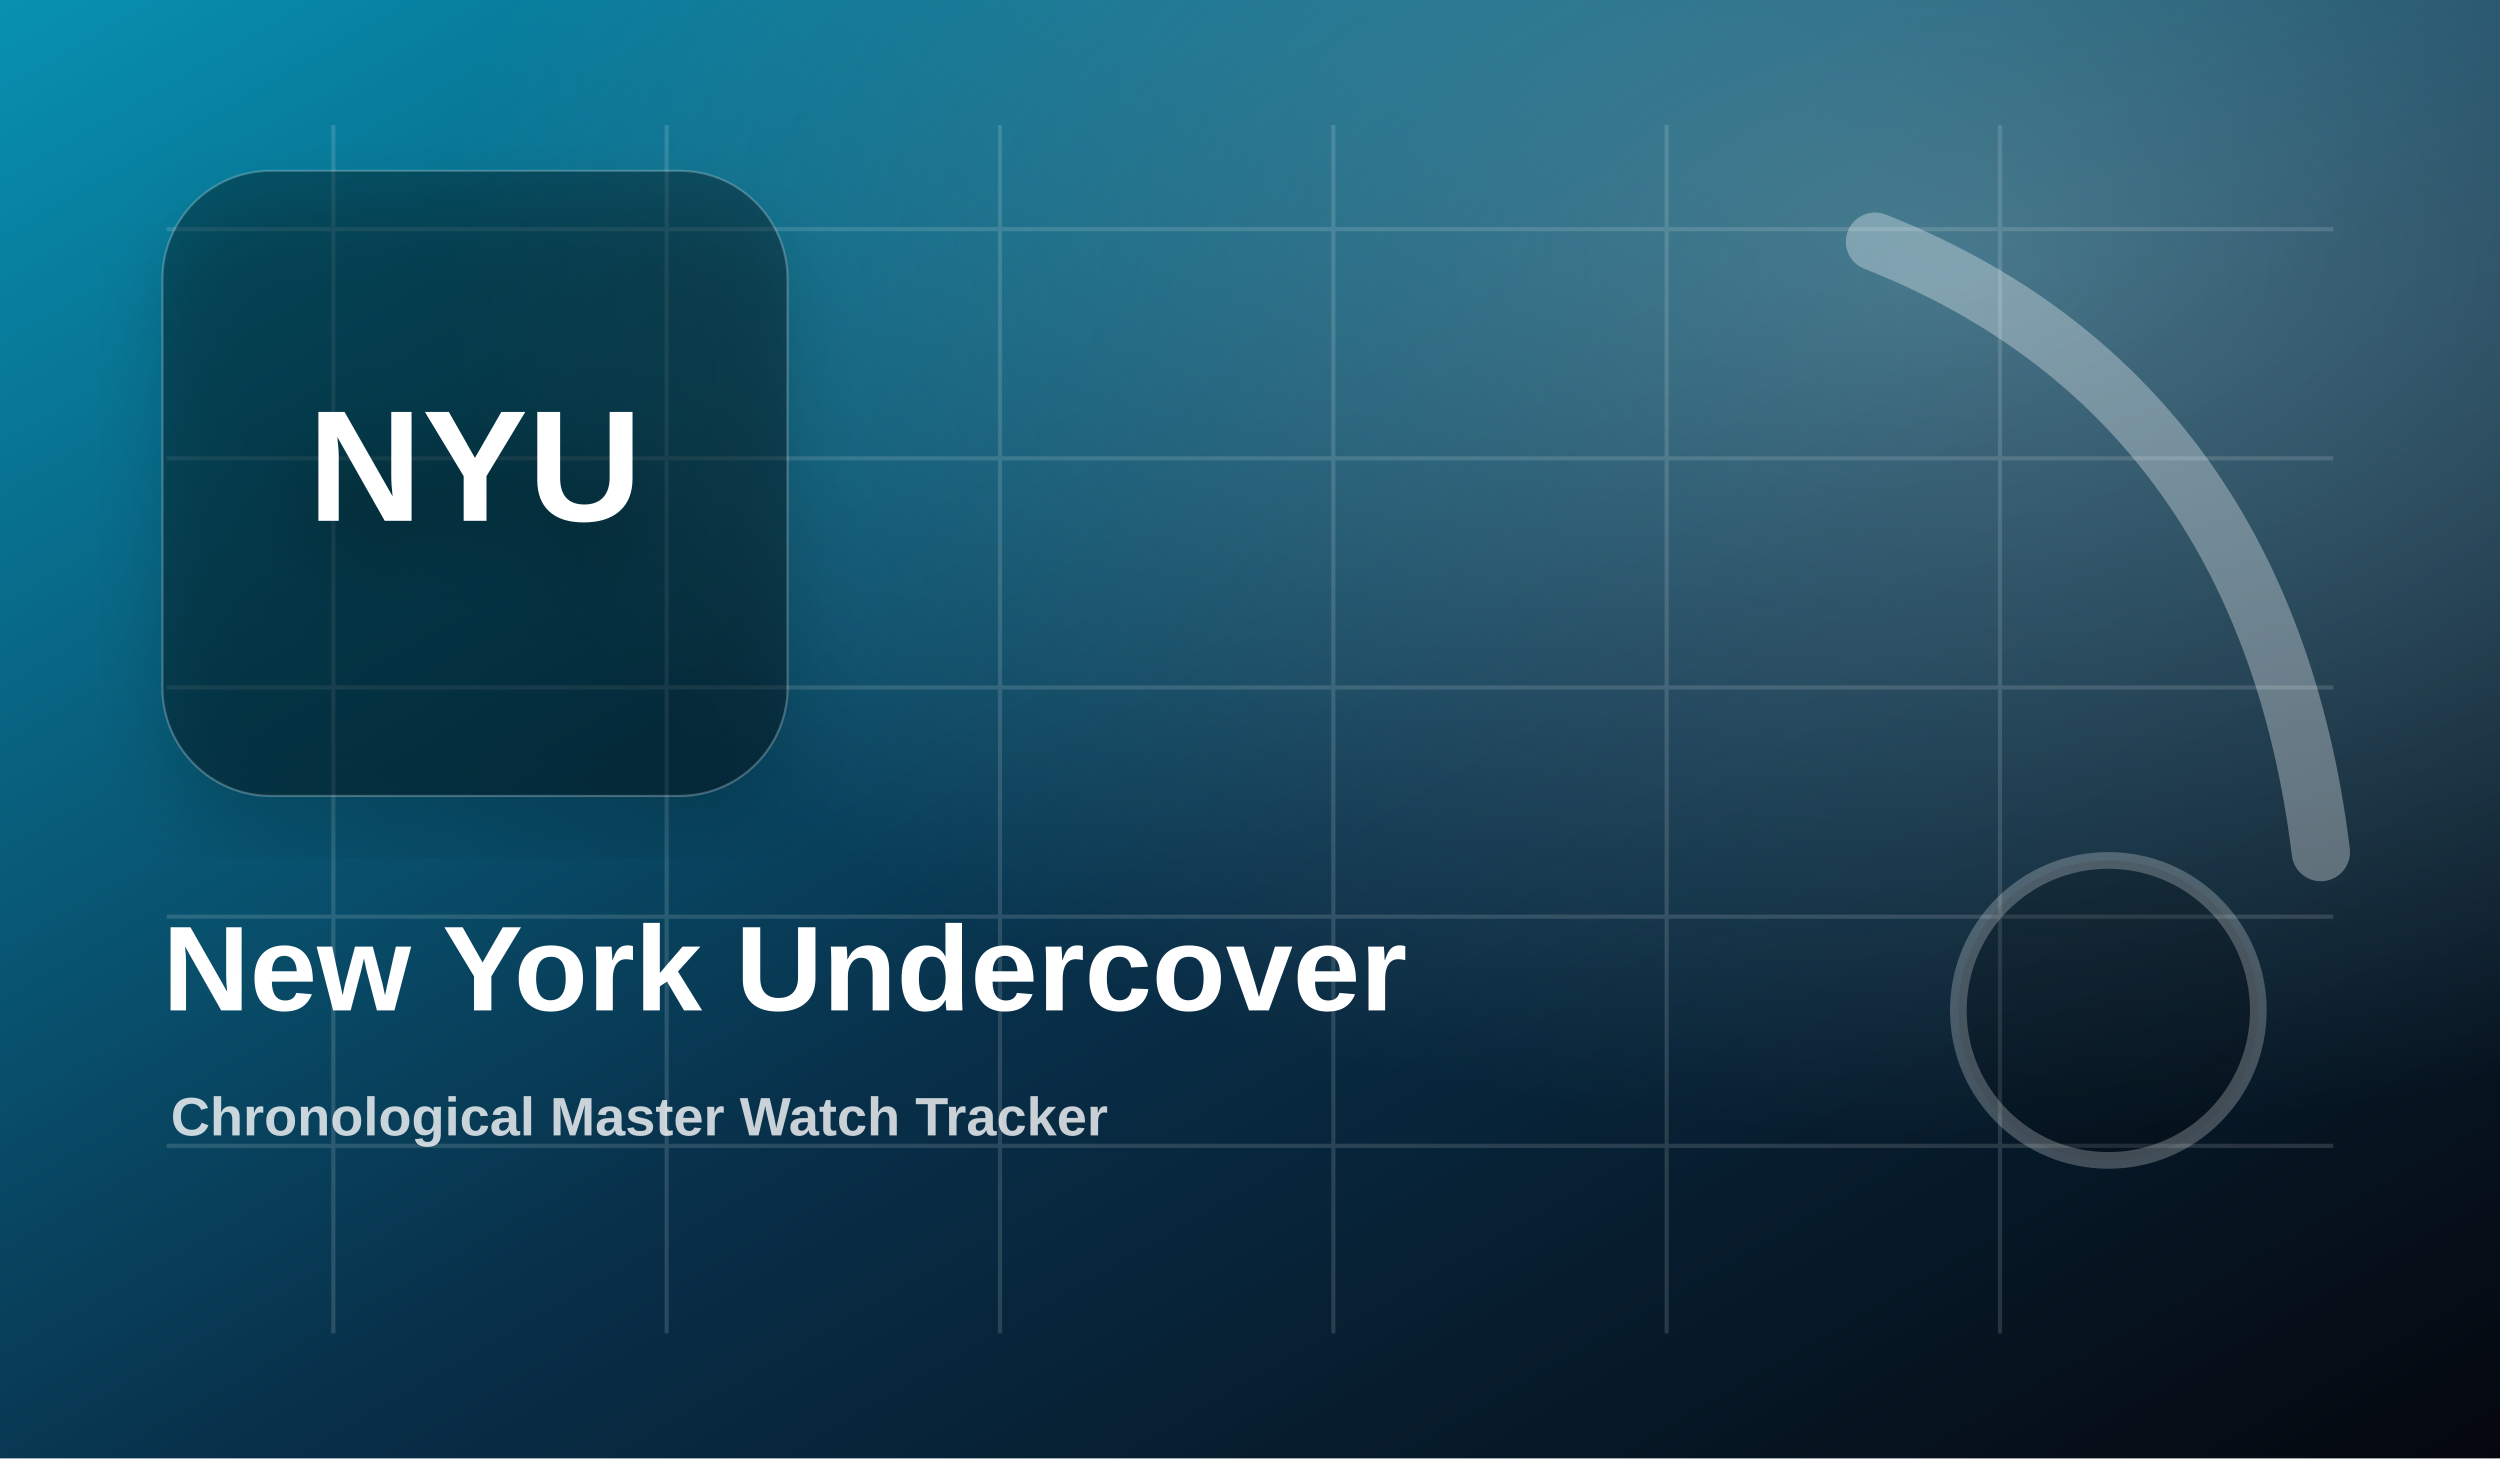
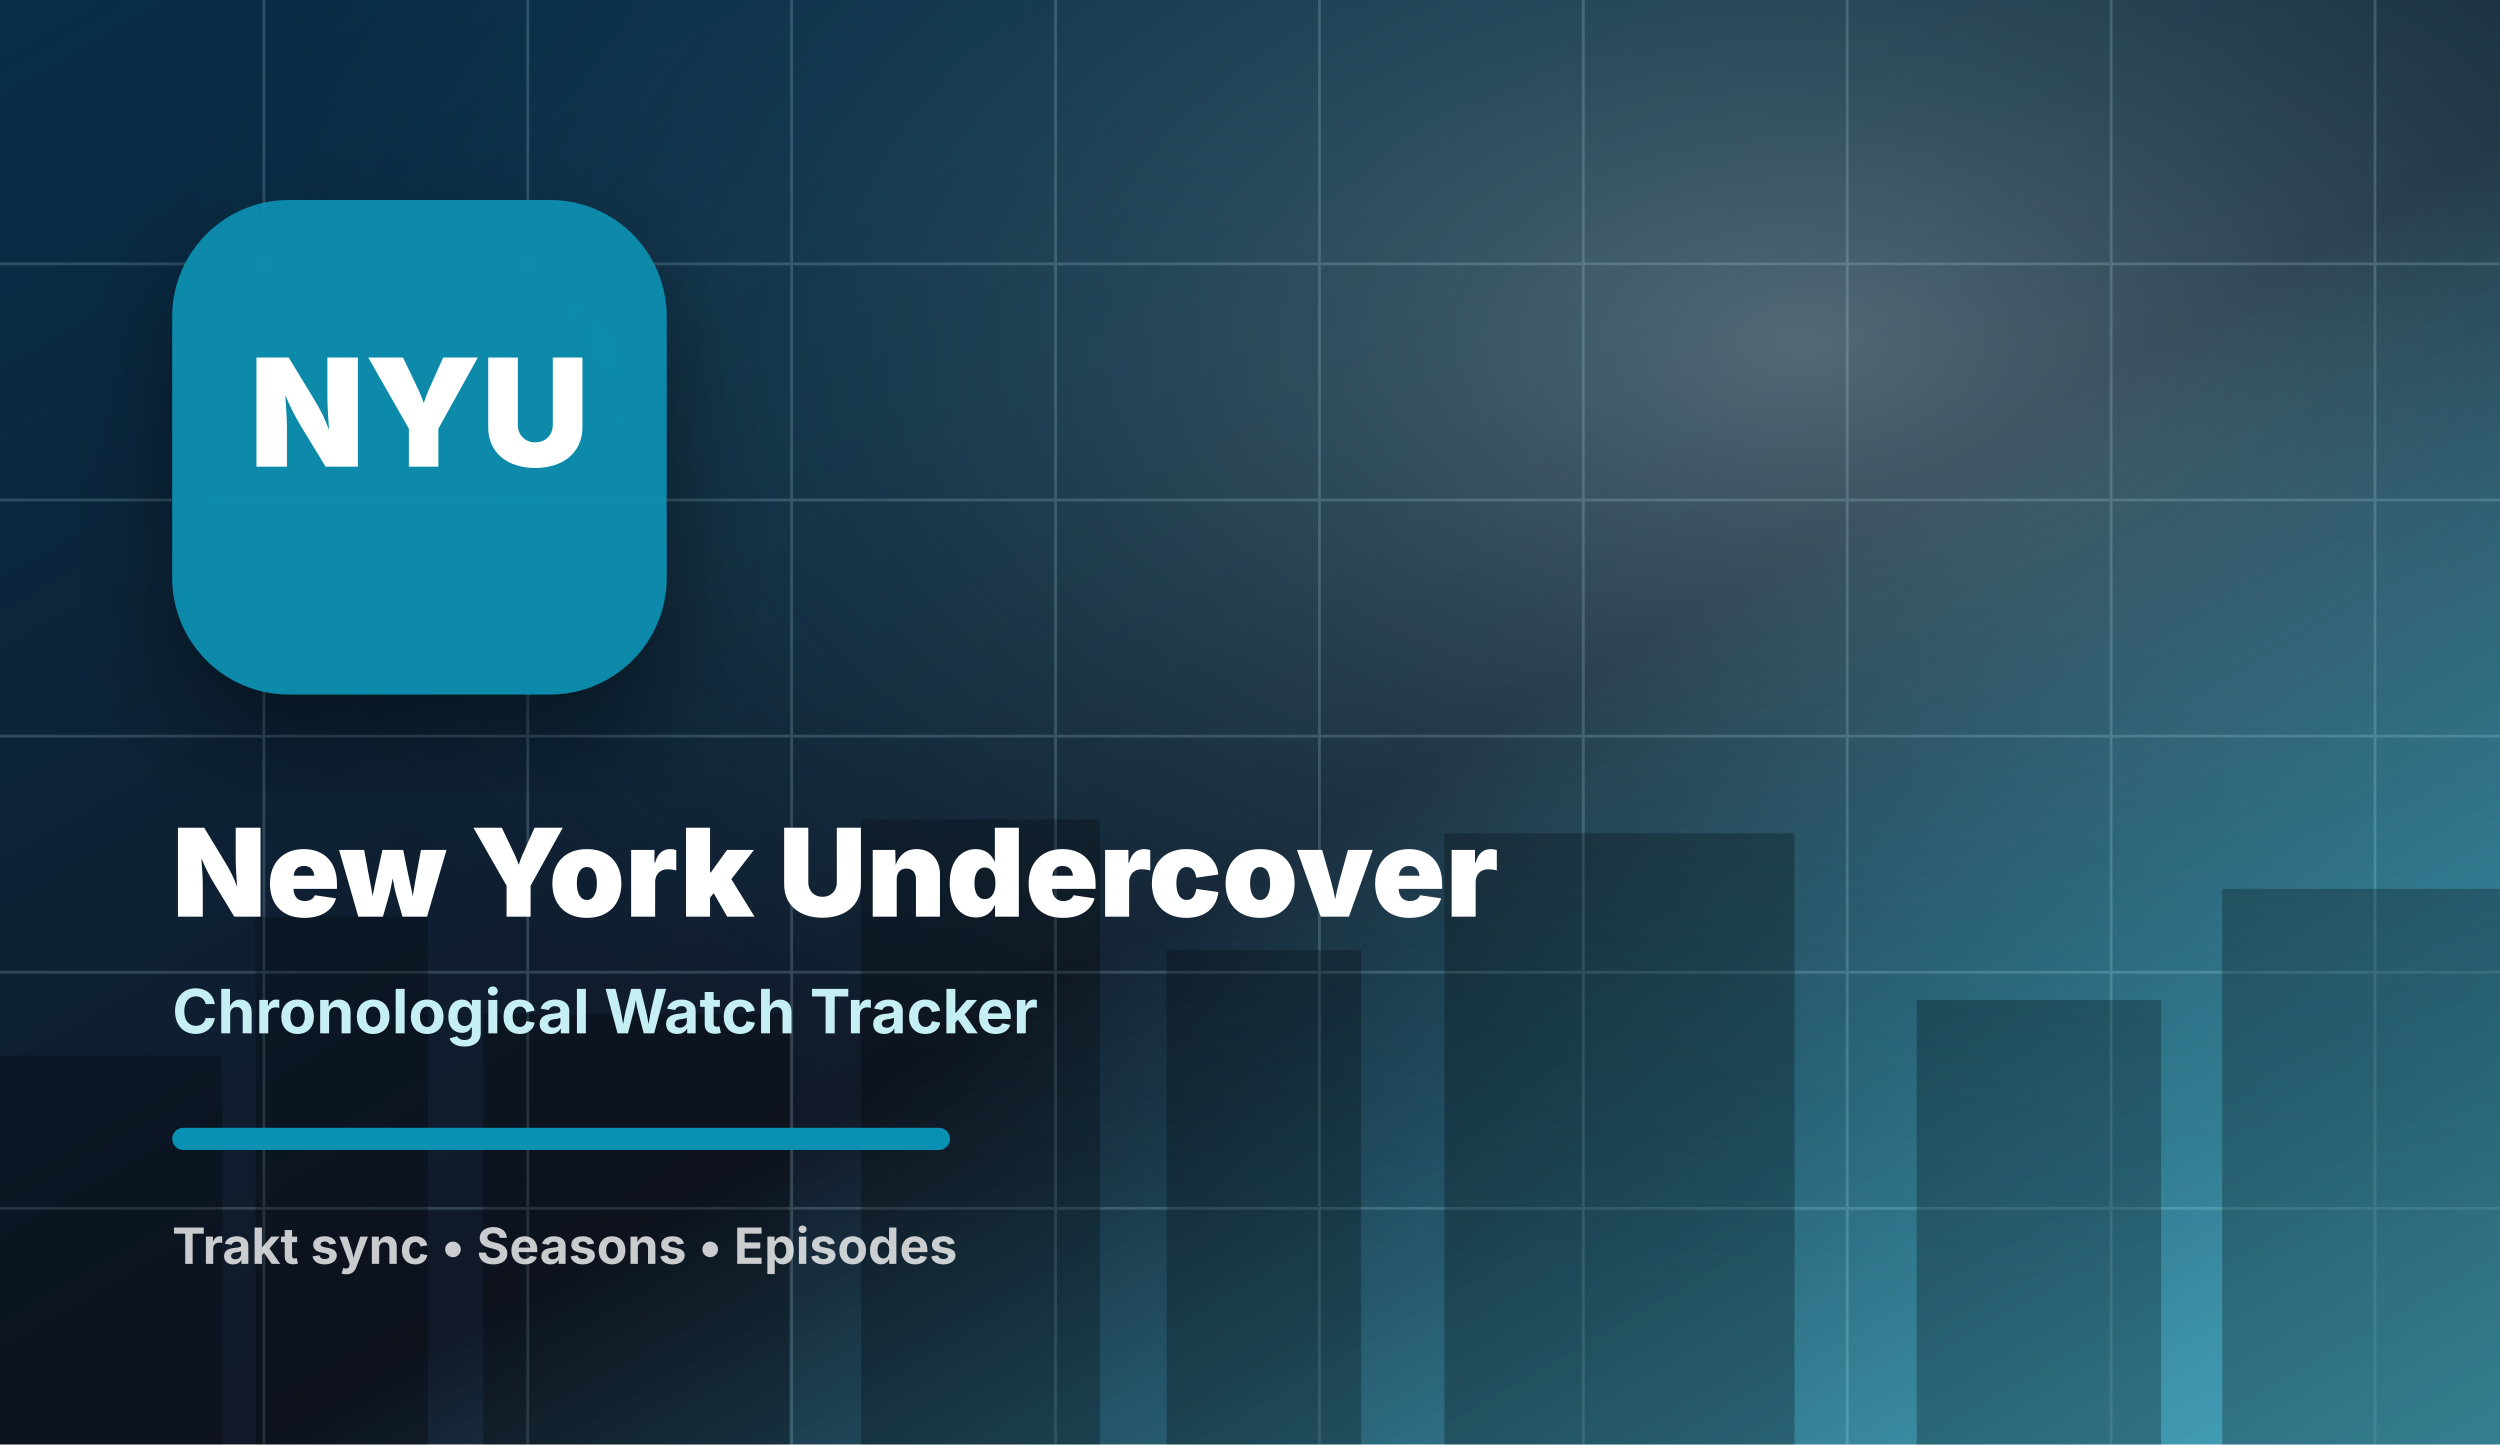
- <svg xmlns="http://www.w3.org/2000/svg" width="1200" height="700" viewBox="0 0 1200 700" role="img" aria-label="New York Undercover artwork">
+ <svg xmlns="http://www.w3.org/2000/svg" viewBox="0 0 900 520" width="900" height="520" role="img" aria-label="New York Undercover artwork">
  <defs>
-     <linearGradient id="g" x1="0" y1="0" x2="1" y2="1">
-       <stop offset="0" stop-color="#0891b2" />
-       <stop offset="0.55" stop-color="#082f49" />
-       <stop offset="1" stop-color="#05070d" />
+     <linearGradient id="bg" x1="0" y1="0" x2="1" y2="1">
+       <stop offset="0" stop-color="#082f49" />
+       <stop offset="0.55" stop-color="#111827" />
+       <stop offset="1" stop-color="#0891b2" stop-opacity="0.72" />
    </linearGradient>
-     <radialGradient id="r" cx="78%" cy="18%" r="60%">
-       <stop offset="0" stop-color="#cffafe" stop-opacity=".32" />
-       <stop offset="1" stop-color="#cffafe" stop-opacity="0" />
+     <radialGradient id="glow" cx="72%" cy="24%" r="65%">
+       <stop offset="0" stop-color="#cffafe" stop-opacity="0.35" />
+       <stop offset="1" stop-color="#0891b2" stop-opacity="0" />
    </radialGradient>
-     <filter id="shadow">
-       <feDropShadow dx="0" dy="18" stdDeviation="18" flood-color="#000" flood-opacity=".45" />
+     <filter id="shadow" x="-20%" y="-20%" width="140%" height="140%">
+       <feDropShadow dx="0" dy="18" stdDeviation="18" flood-color="#000" flood-opacity="0.45" />
    </filter>
  </defs>
-   <rect width="1200" height="700" fill="url(#g)" />
-   <rect width="1200" height="700" fill="url(#r)" />
-   <g opacity=".14" stroke="#fff" stroke-width="2">
-     <path d="M80 110h1040M80 220h1040M80 330h1040M80 440h1040M80 550h1040" />
-     <path d="M160 60v580M320 60v580M480 60v580M640 60v580M800 60v580M960 60v580" />
+   <rect width="900" height="520" fill="url(#bg)" />
+   <rect width="900" height="520" fill="url(#glow)" />
+   <g opacity="0.18" stroke="#cffafe" stroke-width="1">
+     <path d="M0 95H900M0 180H900M0 265H900M0 350H900M0 435H900" />
+     <path d="M95 0V520M190 0V520M285 0V520M380 0V520M475 0V520M570 0V520M665 0V520M760 0V520M855 0V520" />
+   </g>
+   <g opacity="0.26" fill="#000">
+     <rect x="0" y="380" width="80" height="140" />
+     <rect x="92" y="330" width="62" height="190" />
+     <rect x="174" y="365" width="110" height="155" />
+     <rect x="310" y="295" width="86" height="225" />
+     <rect x="420" y="342" width="70" height="178" />
+     <rect x="520" y="300" width="126" height="220" />
+     <rect x="690" y="360" width="88" height="160" />
+     <rect x="800" y="320" width="100" height="200" />
  </g>
  <g filter="url(#shadow)">
-     <rect x="78" y="82" width="300" height="300" rx="52" fill="rgba(0,0,0,.35)" stroke="rgba(255,255,255,.22)" />
-     <text x="228" y="250" text-anchor="middle" font-family="Arial, Helvetica, sans-serif" font-size="76" font-weight="900" fill="#fff">NYU</text>
+     <rect x="62" y="72" width="178" height="178" rx="42" fill="#0891b2" opacity="0.92" />
+     <text x="151" y="168" text-anchor="middle" font-family="Inter, Arial, sans-serif" font-size="54" font-weight="900" fill="white">NYU</text>
  </g>
-   <text x="78" y="485" font-family="Arial, Helvetica, sans-serif" font-size="58" font-weight="900" fill="#fff">New York Undercover</text>
-   <text x="82" y="545" font-family="Arial, Helvetica, sans-serif" font-size="26" font-weight="700" fill="rgba(255,255,255,.78)">Chronological Master Watch Tracker</text>
-   <path d="M900 116c122 48 196 146 214 293" fill="none" stroke="rgba(255,255,255,.32)" stroke-width="28" stroke-linecap="round" />
-   <circle cx="1012" cy="485" r="72" fill="rgba(0,0,0,.2)" stroke="rgba(255,255,255,.24)" stroke-width="8" />
+   <text x="62" y="330" font-family="Inter, Arial, sans-serif" font-size="44" font-weight="900" fill="white">New York Undercover</text>
+   <text x="62" y="372" font-family="Inter, Arial, sans-serif" font-size="22" font-weight="700" fill="#cffafe" opacity="0.95">Chronological Watch Tracker</text>
+   <rect x="62" y="406" width="280" height="8" rx="4" fill="#0891b2" />
+   <text x="62" y="455" font-family="Inter, Arial, sans-serif" font-size="18" font-weight="700" fill="white" opacity="0.78">Trakt sync • Seasons • Episodes</text>
</svg>
